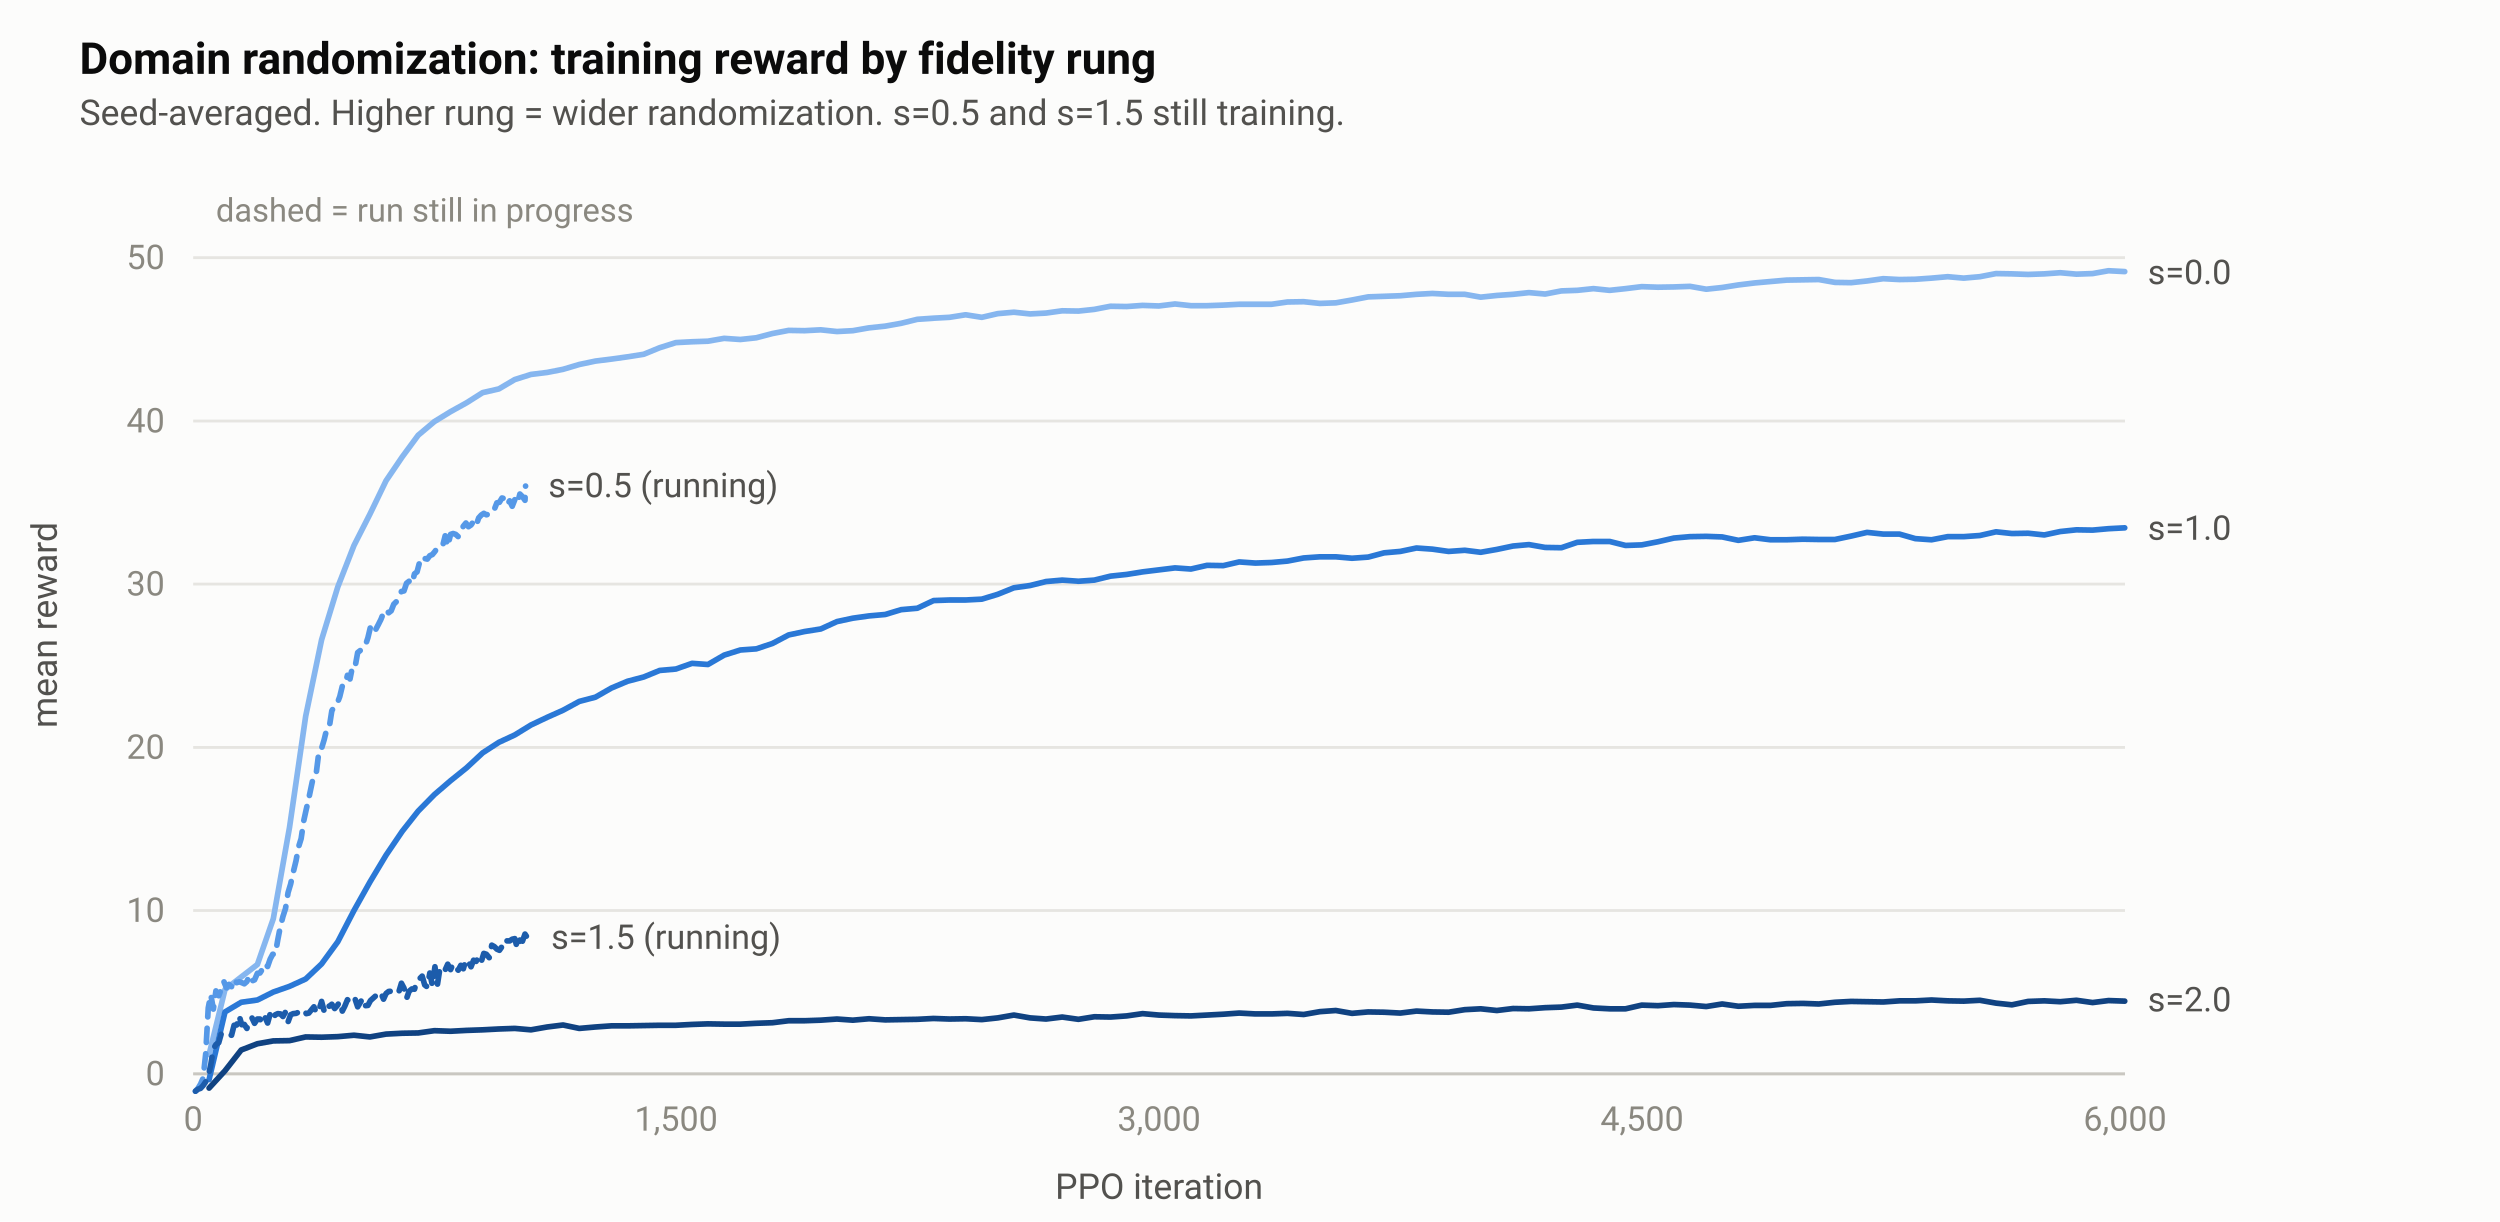
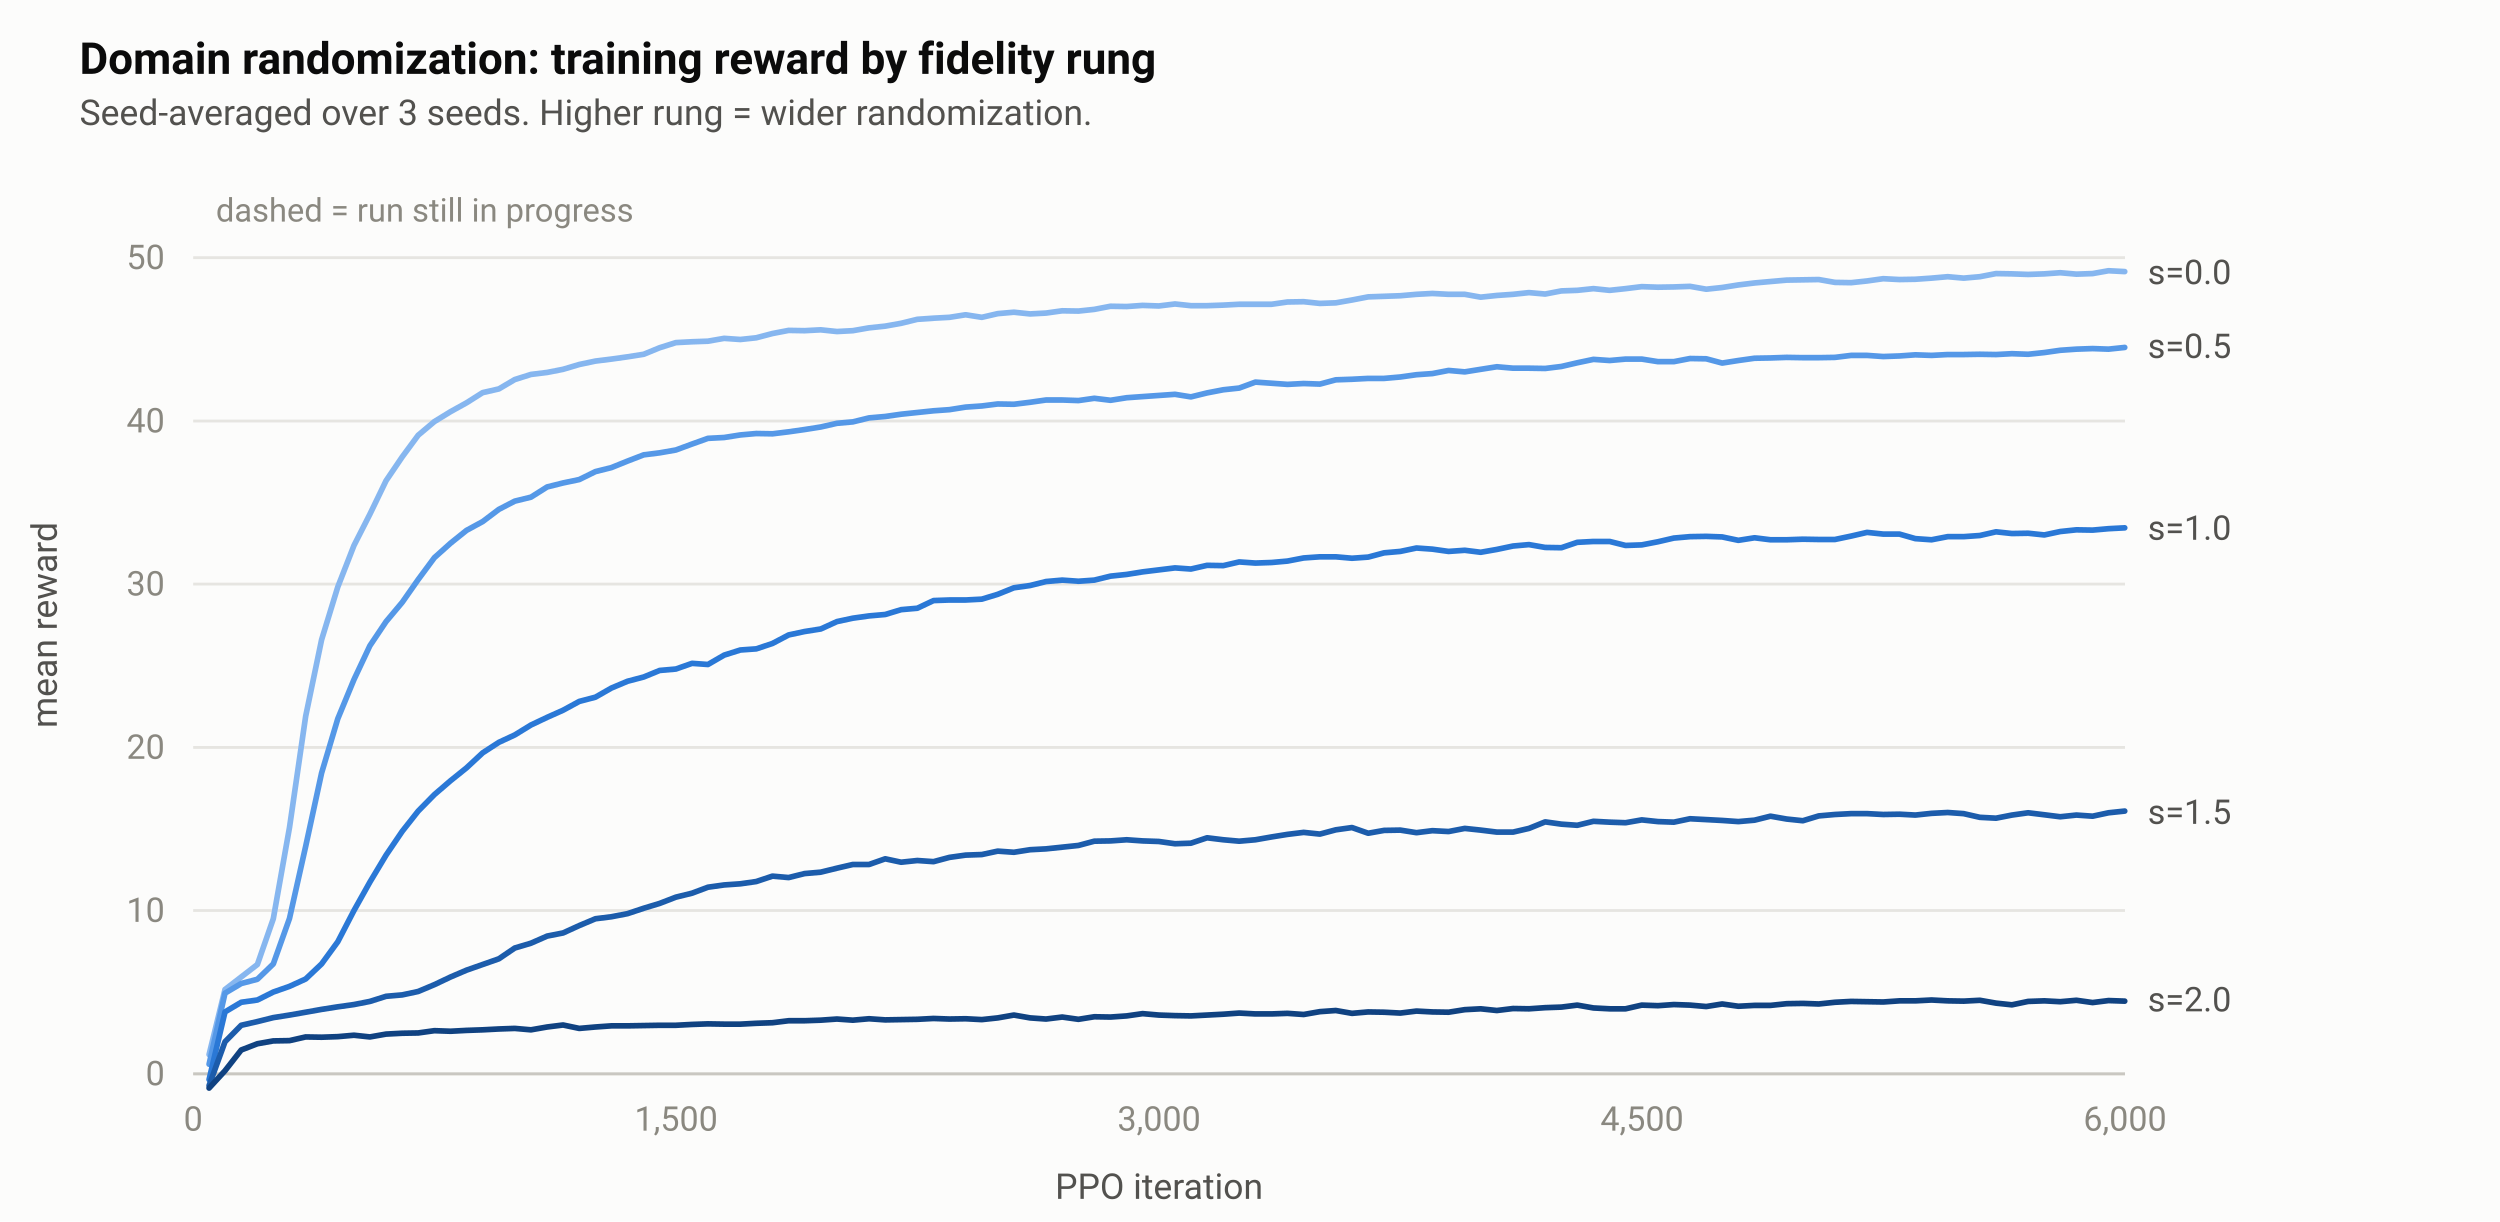
<svg xmlns="http://www.w3.org/2000/svg" width="880" height="430" viewBox="0 0 880 430" role="img">
  <rect width="880" height="430" fill="#fcfcfb" />
  <text x="28" y="26" font-size="15.5" font-weight="600" fill="#0b0b0b" font-family="ui-sans-serif,-apple-system,'Segoe UI',Roboto,Helvetica,Arial,sans-serif">Domain randomization: training reward by fidelity rung</text>
-   <text x="28" y="44" font-size="12.5" fill="#52514e" font-family="ui-sans-serif,-apple-system,'Segoe UI',Roboto,Helvetica,Arial,sans-serif">Seed-averaged. Higher rung = wider randomization. s=0.5 and s=1.5 still training.</text>
+   <text x="28" y="44" font-size="12.5" fill="#52514e" font-family="ui-sans-serif,-apple-system,'Segoe UI',Roboto,Helvetica,Arial,sans-serif">Seed-averaged over 3 seeds. Higher rung = wider randomization.</text>
  <line x1="68" y1="378.0" x2="748" y2="378.0" stroke="#e6e5e1" stroke-width="1" />
  <text x="58" y="382.0" text-anchor="end" font-size="12" fill="#8a8880" font-family="ui-sans-serif,-apple-system,'Segoe UI',Roboto,Helvetica,Arial,sans-serif">0</text>
  <line x1="68" y1="320.5" x2="748" y2="320.5" stroke="#e6e5e1" stroke-width="1" />
  <text x="58" y="324.5" text-anchor="end" font-size="12" fill="#8a8880" font-family="ui-sans-serif,-apple-system,'Segoe UI',Roboto,Helvetica,Arial,sans-serif">10</text>
  <line x1="68" y1="263.1" x2="748" y2="263.1" stroke="#e6e5e1" stroke-width="1" />
  <text x="58" y="267.1" text-anchor="end" font-size="12" fill="#8a8880" font-family="ui-sans-serif,-apple-system,'Segoe UI',Roboto,Helvetica,Arial,sans-serif">20</text>
  <line x1="68" y1="205.6" x2="748" y2="205.6" stroke="#e6e5e1" stroke-width="1" />
  <text x="58" y="209.6" text-anchor="end" font-size="12" fill="#8a8880" font-family="ui-sans-serif,-apple-system,'Segoe UI',Roboto,Helvetica,Arial,sans-serif">30</text>
  <line x1="68" y1="148.2" x2="748" y2="148.2" stroke="#e6e5e1" stroke-width="1" />
  <text x="58" y="152.2" text-anchor="end" font-size="12" fill="#8a8880" font-family="ui-sans-serif,-apple-system,'Segoe UI',Roboto,Helvetica,Arial,sans-serif">40</text>
  <line x1="68" y1="90.7" x2="748" y2="90.7" stroke="#e6e5e1" stroke-width="1" />
  <text x="58" y="94.7" text-anchor="end" font-size="12" fill="#8a8880" font-family="ui-sans-serif,-apple-system,'Segoe UI',Roboto,Helvetica,Arial,sans-serif">50</text>
  <text x="68.0" y="398" text-anchor="middle" font-size="12" fill="#8a8880" font-family="ui-sans-serif,-apple-system,'Segoe UI',Roboto,Helvetica,Arial,sans-serif">0</text>
  <text x="238.0" y="398" text-anchor="middle" font-size="12" fill="#8a8880" font-family="ui-sans-serif,-apple-system,'Segoe UI',Roboto,Helvetica,Arial,sans-serif">1,500</text>
  <text x="408.0" y="398" text-anchor="middle" font-size="12" fill="#8a8880" font-family="ui-sans-serif,-apple-system,'Segoe UI',Roboto,Helvetica,Arial,sans-serif">3,000</text>
  <text x="578.0" y="398" text-anchor="middle" font-size="12" fill="#8a8880" font-family="ui-sans-serif,-apple-system,'Segoe UI',Roboto,Helvetica,Arial,sans-serif">4,500</text>
  <text x="748.0" y="398" text-anchor="middle" font-size="12" fill="#8a8880" font-family="ui-sans-serif,-apple-system,'Segoe UI',Roboto,Helvetica,Arial,sans-serif">6,000</text>
  <line x1="68" y1="378" x2="748" y2="378" stroke="#c9c7c1" stroke-width="1" />
  <text x="408" y="422" text-anchor="middle" font-size="12.5" fill="#52514e" font-family="ui-sans-serif,-apple-system,'Segoe UI',Roboto,Helvetica,Arial,sans-serif">PPO iteration</text>
  <text transform="translate(20,220) rotate(-90)" text-anchor="middle" font-size="12.5" fill="#52514e" font-family="ui-sans-serif,-apple-system,'Segoe UI',Roboto,Helvetica,Arial,sans-serif">mean reward</text>
  <path d="M73.6,371.2 L79.2,348.3 L84.9,343.9 L90.6,339.5 L96.2,323.4 L101.9,291.3 L107.6,252.1 L113.2,225.2 L118.9,206.6 L124.6,192.0 L130.2,181.0 L135.9,169.2 L141.6,160.8 L147.2,153.2 L152.9,148.4 L158.6,144.9 L164.2,141.8 L169.9,138.2 L175.6,136.9 L181.2,133.6 L186.9,131.8 L192.6,131.1 L198.2,130.0 L203.9,128.3 L209.6,127.1 L215.2,126.4 L220.9,125.6 L226.6,124.7 L232.2,122.4 L237.9,120.6 L243.6,120.3 L249.2,120.1 L254.9,119.1 L260.6,119.5 L266.2,118.9 L271.9,117.4 L277.6,116.3 L283.2,116.4 L288.9,116.1 L294.6,116.7 L300.2,116.4 L305.9,115.4 L311.6,114.8 L317.2,113.8 L322.9,112.4 L328.6,112.0 L334.2,111.7 L339.9,110.8 L345.6,111.7 L351.2,110.4 L356.9,109.9 L362.6,110.5 L368.2,110.2 L373.9,109.4 L379.6,109.5 L385.2,108.9 L390.9,107.8 L396.6,107.9 L402.2,107.5 L407.9,107.7 L413.6,107.0 L419.2,107.6 L424.9,107.6 L430.6,107.4 L436.2,107.1 L441.9,107.1 L447.6,107.1 L453.2,106.3 L458.9,106.2 L464.6,106.8 L470.2,106.6 L475.9,105.6 L481.6,104.5 L487.2,104.3 L492.9,104.1 L498.6,103.6 L504.2,103.3 L509.9,103.6 L515.6,103.6 L521.2,104.6 L526.9,104.0 L532.6,103.6 L538.2,103.0 L543.9,103.5 L549.6,102.4 L555.2,102.2 L560.9,101.6 L566.6,102.2 L572.2,101.6 L577.9,100.9 L583.6,101.1 L589.2,101.0 L594.9,100.8 L600.6,101.8 L606.2,101.2 L611.9,100.3 L617.6,99.6 L623.2,99.1 L628.9,98.6 L634.6,98.5 L640.2,98.4 L645.9,99.4 L651.6,99.5 L657.2,98.9 L662.9,98.1 L668.6,98.4 L674.2,98.3 L679.9,97.9 L685.6,97.4 L691.2,97.9 L696.9,97.4 L702.6,96.3 L708.2,96.4 L713.9,96.6 L719.6,96.4 L725.2,96.0 L730.9,96.5 L736.6,96.3 L742.2,95.3 L747.9,95.6" fill="none" stroke="#86b6ef" stroke-width="2" stroke-linejoin="round" stroke-linecap="round" opacity="1.0" />
  <text x="756" y="100" font-size="12" fill="#52514e" font-family="ui-sans-serif,-apple-system,'Segoe UI',Roboto,Helvetica,Arial,sans-serif">s=0.0</text>
-   <path d="M68.8,384.1 L69.7,383.1 L70.6,381.6 L71.5,379.5 L72.4,371.0 L73.3,354.8 L74.2,350.1 L75.1,355.2 L76.0,348.8 L77.0,350.5 L77.9,348.1 L78.8,345.5 L79.7,347.7 L80.6,346.5 L81.5,347.3 L82.4,344.7 L83.3,345.9 L84.2,345.6 L85.1,345.9 L86.0,346.3 L86.9,345.5 L87.8,343.4 L88.7,345.3 L89.6,344.9 L90.6,342.6 L91.5,342.5 L92.4,341.1 L93.3,339.2 L94.2,340.2 L95.1,337.6 L96.0,335.9 L96.9,335.9 L97.8,330.7 L98.7,326.1 L99.6,322.6 L100.5,319.8 L101.4,314.2 L102.3,311.2 L103.2,307.1 L104.2,303.0 L105.1,298.1 L106.0,295.2 L106.9,289.0 L107.8,284.9 L108.7,281.0 L109.6,276.7 L110.5,272.5 L111.4,271.5 L112.3,264.2 L113.2,263.4 L114.1,260.4 L115.0,256.7 L115.9,256.0 L116.8,250.2 L117.8,248.5 L118.7,247.6 L119.6,245.2 L120.5,241.5 L121.4,241.2 L122.3,237.7 L123.2,239.0 L124.1,234.5 L125.0,234.7 L125.9,229.7 L126.8,229.0 L127.7,227.7 L128.6,227.2 L129.5,224.5 L130.4,220.7 L131.4,222.6 L132.3,221.5 L133.2,219.8 L134.1,218.0 L135.0,215.7 L135.9,214.6 L136.8,215.7 L137.7,215.0 L138.6,212.7 L139.5,211.8 L140.4,210.1 L141.3,208.2 L142.2,208.0 L143.1,205.3 L144.0,204.6 L145.0,205.5 L145.9,202.0 L146.8,201.3 L147.7,197.9 L148.6,198.5 L149.5,196.6 L150.4,196.8 L151.3,195.6 L152.2,195.2 L153.1,194.1 L154.0,192.8 L154.9,192.5 L155.8,192.2 L156.7,188.6 L157.6,192.3 L158.6,188.1 L159.5,187.8 L160.4,188.1 L161.3,188.9 L162.2,186.9 L163.1,185.2 L164.0,184.1 L164.9,185.4 L165.8,184.8 L166.7,183.5 L167.6,184.9 L168.5,182.3 L169.4,181.3 L170.3,180.7 L171.2,181.2 L172.2,181.0 L173.1,179.4 L174.0,179.3 L174.9,177.0 L175.8,176.8 L176.7,175.3 L177.6,175.5 L178.5,177.6 L179.4,176.3 L180.3,178.2 L181.2,175.9 L182.1,177.3 L183.0,173.9 L183.9,174.8 L184.8,176.1 L185.0,171.1" fill="none" stroke="#5598e7" stroke-width="2" stroke-linejoin="round" stroke-linecap="round" opacity="1.0" stroke-dasharray="5 4" />
-   <text x="193" y="175" font-size="12" fill="#52514e" font-family="ui-sans-serif,-apple-system,'Segoe UI',Roboto,Helvetica,Arial,sans-serif">s=0.5  (running)</text>
+   <path d="M73.6,374.6 L79.2,349.6 L84.9,346.2 L90.6,344.7 L96.2,339.3 L101.9,323.3 L107.6,297.9 L113.2,272.1 L118.9,253.0 L124.6,239.2 L130.2,227.3 L135.9,218.8 L141.6,212.0 L147.2,204.0 L152.9,196.3 L158.6,191.2 L164.2,186.7 L169.9,183.6 L175.6,179.3 L181.2,176.4 L186.9,175.0 L192.6,171.4 L198.2,170.0 L203.9,168.8 L209.6,166.0 L215.2,164.6 L220.9,162.3 L226.6,160.1 L232.2,159.4 L237.9,158.4 L243.6,156.3 L249.2,154.3 L254.9,154.0 L260.6,153.1 L266.2,152.6 L271.9,152.7 L277.6,152.0 L283.2,151.2 L288.9,150.3 L294.6,149.0 L300.2,148.5 L305.9,147.1 L311.6,146.6 L317.2,145.8 L322.9,145.2 L328.6,144.6 L334.2,144.2 L339.9,143.3 L345.6,142.9 L351.2,142.2 L356.9,142.3 L362.6,141.6 L368.2,140.8 L373.9,140.8 L379.6,141.0 L385.2,140.2 L390.9,140.9 L396.6,140.0 L402.2,139.6 L407.9,139.2 L413.6,138.8 L419.2,139.7 L424.9,138.3 L430.6,137.2 L436.2,136.6 L441.9,134.5 L447.6,134.9 L453.2,135.3 L458.9,135.0 L464.6,135.2 L470.2,133.7 L475.9,133.5 L481.6,133.2 L487.2,133.2 L492.9,132.7 L498.6,131.9 L504.2,131.5 L509.9,130.4 L515.6,130.9 L521.2,130.0 L526.9,129.1 L532.6,129.6 L538.2,129.6 L543.9,129.7 L549.6,129.0 L555.2,127.7 L560.9,126.5 L566.6,126.9 L572.2,126.4 L577.9,126.4 L583.6,127.3 L589.2,127.3 L594.9,126.2 L600.6,126.3 L606.2,127.8 L611.9,126.9 L617.6,126.1 L623.2,126.0 L628.9,125.8 L634.6,125.9 L640.2,125.9 L645.9,125.8 L651.6,125.1 L657.2,125.1 L662.9,125.5 L668.6,125.3 L674.2,124.9 L679.9,125.1 L685.6,124.8 L691.2,124.8 L696.9,124.7 L702.6,124.8 L708.2,124.5 L713.9,124.7 L719.6,124.1 L725.2,123.3 L730.9,122.9 L736.6,122.7 L742.2,122.9 L747.9,122.3" fill="none" stroke="#5598e7" stroke-width="2" stroke-linejoin="round" stroke-linecap="round" opacity="1.0" />
+   <text x="756" y="126" font-size="12" fill="#52514e" font-family="ui-sans-serif,-apple-system,'Segoe UI',Roboto,Helvetica,Arial,sans-serif">s=0.5</text>
  <path d="M73.6,380.0 L79.2,356.2 L84.9,352.8 L90.6,352.0 L96.2,349.2 L101.9,347.2 L107.6,344.6 L113.2,339.3 L118.9,331.5 L124.6,320.5 L130.2,310.5 L135.9,301.0 L141.6,292.6 L147.2,285.5 L152.9,279.7 L158.6,274.8 L164.2,270.3 L169.9,265.0 L175.6,261.3 L181.2,258.7 L186.9,255.2 L192.6,252.5 L198.2,250.0 L203.9,246.9 L209.6,245.4 L215.2,242.2 L220.9,239.8 L226.6,238.3 L232.2,236.0 L237.9,235.5 L243.6,233.5 L249.2,233.9 L254.9,230.6 L260.6,228.8 L266.2,228.4 L271.9,226.5 L277.6,223.5 L283.2,222.3 L288.9,221.4 L294.6,218.8 L300.2,217.6 L305.9,216.8 L311.6,216.3 L317.2,214.6 L322.9,214.1 L328.6,211.4 L334.2,211.2 L339.9,211.2 L345.6,210.9 L351.2,209.2 L356.9,206.9 L362.6,206.1 L368.2,204.7 L373.9,204.2 L379.6,204.6 L385.2,204.2 L390.9,202.8 L396.6,202.2 L402.2,201.3 L407.9,200.6 L413.6,199.9 L419.2,200.3 L424.9,199.0 L430.6,199.1 L436.2,197.8 L441.9,198.2 L447.6,198.0 L453.2,197.5 L458.9,196.4 L464.6,196.0 L470.2,196.0 L475.9,196.5 L481.6,196.1 L487.2,194.6 L492.9,194.1 L498.6,192.9 L504.2,193.3 L509.9,194.1 L515.6,193.7 L521.2,194.4 L526.9,193.4 L532.6,192.2 L538.2,191.7 L543.9,192.7 L549.6,192.8 L555.2,190.9 L560.9,190.6 L566.6,190.6 L572.2,192.0 L577.9,191.8 L583.6,190.7 L589.2,189.4 L594.9,188.9 L600.6,188.8 L606.2,189.0 L611.9,190.2 L617.6,189.3 L623.2,190.0 L628.9,190.0 L634.6,189.8 L640.2,189.9 L645.9,189.9 L651.6,188.7 L657.2,187.4 L662.9,188.0 L668.6,188.0 L674.2,189.6 L679.9,190.0 L685.6,188.9 L691.2,188.9 L696.9,188.5 L702.6,187.2 L708.2,187.8 L713.9,187.7 L719.6,188.3 L725.2,187.1 L730.9,186.5 L736.6,186.6 L742.2,186.1 L747.9,185.8" fill="none" stroke="#2a78d6" stroke-width="2" stroke-linejoin="round" stroke-linecap="round" opacity="1.0" />
  <text x="756" y="190" font-size="12" fill="#52514e" font-family="ui-sans-serif,-apple-system,'Segoe UI',Roboto,Helvetica,Arial,sans-serif">s=1.0</text>
-   <path d="M68.8,384.1 L69.7,383.4 L70.6,383.1 L71.5,382.1 L72.4,380.8 L73.3,378.9 L74.2,374.8 L75.1,369.2 L76.0,367.7 L77.0,367.0 L77.9,363.8 L78.8,364.2 L79.7,363.9 L80.6,364.3 L81.5,364.4 L82.4,360.9 L83.3,360.8 L84.2,357.6 L85.1,360.7 L86.0,360.6 L86.9,362.0 L87.8,359.3 L88.7,358.3 L89.6,360.2 L90.6,358.7 L91.5,358.7 L92.4,360.2 L93.3,358.1 L94.2,360.1 L95.1,356.9 L96.0,358.8 L96.9,357.2 L97.8,356.8 L98.7,356.9 L99.6,357.8 L100.5,356.2 L101.4,359.7 L102.3,357.2 L103.2,356.8 L104.2,356.7 L105.1,356.3 L106.0,356.0 L106.9,355.4 L107.8,356.8 L108.7,356.6 L109.6,355.5 L110.5,354.4 L111.4,356.6 L112.3,355.4 L113.2,352.5 L114.1,355.9 L115.0,353.5 L115.9,354.2 L116.8,353.5 L117.8,355.0 L118.7,354.0 L119.6,352.6 L120.5,355.9 L121.4,354.1 L122.3,351.9 L123.2,352.7 L124.1,351.2 L125.0,351.7 L125.9,354.4 L126.8,352.9 L127.7,351.4 L128.6,354.0 L129.5,353.9 L130.4,352.2 L131.4,351.3 L132.3,350.5 L133.2,350.9 L134.1,349.6 L135.0,351.7 L135.9,349.7 L136.8,349.0 L137.7,348.9 L138.6,349.7 L139.5,349.0 L140.4,349.1 L141.3,346.1 L142.2,347.8 L143.1,351.5 L144.0,348.9 L145.0,348.1 L145.9,348.2 L146.8,345.2 L147.7,344.5 L148.6,343.6 L149.5,346.7 L150.4,347.4 L151.3,342.5 L152.2,346.9 L153.1,340.3 L154.0,346.4 L154.9,340.6 L155.8,341.6 L156.7,341.4 L157.6,339.4 L158.6,341.3 L159.5,339.3 L160.4,340.7 L161.3,341.5 L162.2,339.8 L163.1,341.0 L164.0,337.8 L164.9,338.6 L165.8,340.3 L166.7,338.0 L167.6,338.4 L168.5,336.7 L169.4,338.5 L170.3,335.6 L171.2,335.9 L172.2,337.1 L173.1,332.7 L174.0,333.2 L174.9,334.1 L175.8,334.5 L176.7,333.2 L177.6,330.7 L178.5,331.2 L179.4,331.2 L180.3,330.6 L181.2,330.4 L182.1,333.8 L183.0,330.9 L183.9,331.3 L184.8,328.8 L185.8,330.3 L186.2,330.4" fill="none" stroke="#1c5cab" stroke-width="2" stroke-linejoin="round" stroke-linecap="round" opacity="1.0" stroke-dasharray="5 4" />
-   <text x="194" y="334" font-size="12" fill="#52514e" font-family="ui-sans-serif,-apple-system,'Segoe UI',Roboto,Helvetica,Arial,sans-serif">s=1.5  (running)</text>
+   <path d="M73.6,382.1 L79.2,366.7 L84.9,360.9 L90.6,359.6 L96.2,358.2 L101.9,357.3 L107.6,356.3 L113.2,355.3 L118.9,354.4 L124.6,353.6 L130.2,352.5 L135.9,350.7 L141.6,350.2 L147.2,349.0 L152.9,346.6 L158.6,343.9 L164.2,341.5 L169.9,339.5 L175.6,337.5 L181.2,333.7 L186.9,332.0 L192.6,329.5 L198.2,328.4 L203.9,325.8 L209.6,323.4 L215.2,322.7 L220.9,321.6 L226.6,319.7 L232.2,318.0 L237.9,315.8 L243.6,314.4 L249.2,312.3 L254.9,311.5 L260.6,311.1 L266.2,310.3 L271.9,308.4 L277.6,308.9 L283.2,307.5 L288.9,307.0 L294.6,305.6 L300.2,304.3 L305.9,304.3 L311.6,302.3 L317.2,303.5 L322.9,302.9 L328.6,303.3 L334.2,301.8 L339.9,301.0 L345.6,300.8 L351.2,299.6 L356.9,300.0 L362.6,299.1 L368.2,298.8 L373.9,298.2 L379.6,297.6 L385.2,296.1 L390.9,296.0 L396.6,295.6 L402.2,296.0 L407.9,296.2 L413.6,297.0 L419.2,296.8 L424.9,294.9 L430.6,295.6 L436.2,296.1 L441.9,295.6 L447.6,294.6 L453.2,293.7 L458.9,293.0 L464.6,293.6 L470.2,292.1 L475.9,291.3 L481.6,293.3 L487.2,292.3 L492.9,292.2 L498.6,293.1 L504.2,292.4 L509.9,292.7 L515.6,291.6 L521.2,292.2 L526.9,292.9 L532.6,292.9 L538.2,291.6 L543.9,289.3 L549.6,290.1 L555.2,290.5 L560.9,289.1 L566.6,289.4 L572.2,289.6 L577.9,288.6 L583.6,289.2 L589.2,289.4 L594.9,288.2 L600.6,288.5 L606.2,288.8 L611.9,289.2 L617.6,288.7 L623.2,287.3 L628.9,288.3 L634.6,288.9 L640.2,287.2 L645.9,286.7 L651.6,286.4 L657.2,286.4 L662.9,286.7 L668.6,286.6 L674.2,286.9 L679.9,286.3 L685.6,286.0 L691.2,286.4 L696.9,287.7 L702.6,288.0 L708.2,286.9 L713.9,286.1 L719.6,286.8 L725.2,287.5 L730.9,286.9 L736.6,287.3 L742.2,286.1 L747.9,285.5" fill="none" stroke="#1c5cab" stroke-width="2" stroke-linejoin="round" stroke-linecap="round" opacity="1.0" />
+   <text x="756" y="290" font-size="12" fill="#52514e" font-family="ui-sans-serif,-apple-system,'Segoe UI',Roboto,Helvetica,Arial,sans-serif">s=1.5</text>
  <path d="M73.6,383.0 L79.2,376.9 L84.9,369.6 L90.6,367.4 L96.2,366.4 L101.9,366.3 L107.6,365.0 L113.2,365.1 L118.9,364.9 L124.6,364.4 L130.2,365.0 L135.9,364.0 L141.6,363.7 L147.2,363.6 L152.9,362.8 L158.6,363.0 L164.2,362.7 L169.9,362.5 L175.6,362.2 L181.2,362.0 L186.9,362.5 L192.6,361.5 L198.2,360.8 L203.9,362.0 L209.6,361.5 L215.2,361.1 L220.9,361.1 L226.6,361.0 L232.2,360.9 L237.9,360.9 L243.6,360.6 L249.2,360.4 L254.9,360.5 L260.6,360.5 L266.2,360.2 L271.9,360.0 L277.6,359.3 L283.2,359.3 L288.9,359.1 L294.6,358.7 L300.2,359.1 L305.9,358.6 L311.6,359.0 L317.2,358.9 L322.9,358.8 L328.6,358.5 L334.2,358.7 L339.9,358.6 L345.6,358.9 L351.2,358.3 L356.9,357.3 L362.6,358.3 L368.2,358.7 L373.9,358.0 L379.6,358.8 L385.2,357.9 L390.9,358.0 L396.6,357.6 L402.2,356.8 L407.9,357.3 L413.6,357.5 L419.2,357.6 L424.9,357.3 L430.6,357.0 L436.2,356.6 L441.9,356.9 L447.6,356.9 L453.2,356.7 L458.9,357.1 L464.6,356.1 L470.2,355.7 L475.9,356.7 L481.6,356.2 L487.2,356.3 L492.9,356.6 L498.6,355.9 L504.2,356.2 L509.9,356.3 L515.6,355.4 L521.2,355.1 L526.9,355.7 L532.6,355.0 L538.2,355.1 L543.9,354.7 L549.6,354.5 L555.2,353.8 L560.9,354.8 L566.6,355.1 L572.2,355.1 L577.9,353.8 L583.6,354.0 L589.2,353.6 L594.9,353.8 L600.6,354.3 L606.2,353.4 L611.9,354.2 L617.6,353.9 L623.2,353.9 L628.9,353.3 L634.6,353.2 L640.2,353.4 L645.9,352.8 L651.6,352.5 L657.2,352.6 L662.9,352.7 L668.6,352.3 L674.2,352.3 L679.9,352.0 L685.6,352.3 L691.2,352.4 L696.9,352.1 L702.6,353.1 L708.2,353.7 L713.9,352.5 L719.6,352.3 L725.2,352.6 L730.9,352.1 L736.6,352.9 L742.2,352.2 L747.9,352.4" fill="none" stroke="#104281" stroke-width="2" stroke-linejoin="round" stroke-linecap="round" opacity="1.0" />
  <text x="756" y="356" font-size="12" fill="#52514e" font-family="ui-sans-serif,-apple-system,'Segoe UI',Roboto,Helvetica,Arial,sans-serif">s=2.0</text>
  <text x="76" y="78" font-size="11.5" fill="#8a8880" font-family="ui-sans-serif,-apple-system,'Segoe UI',Roboto,Helvetica,Arial,sans-serif">dashed = run still in progress</text>
</svg>
